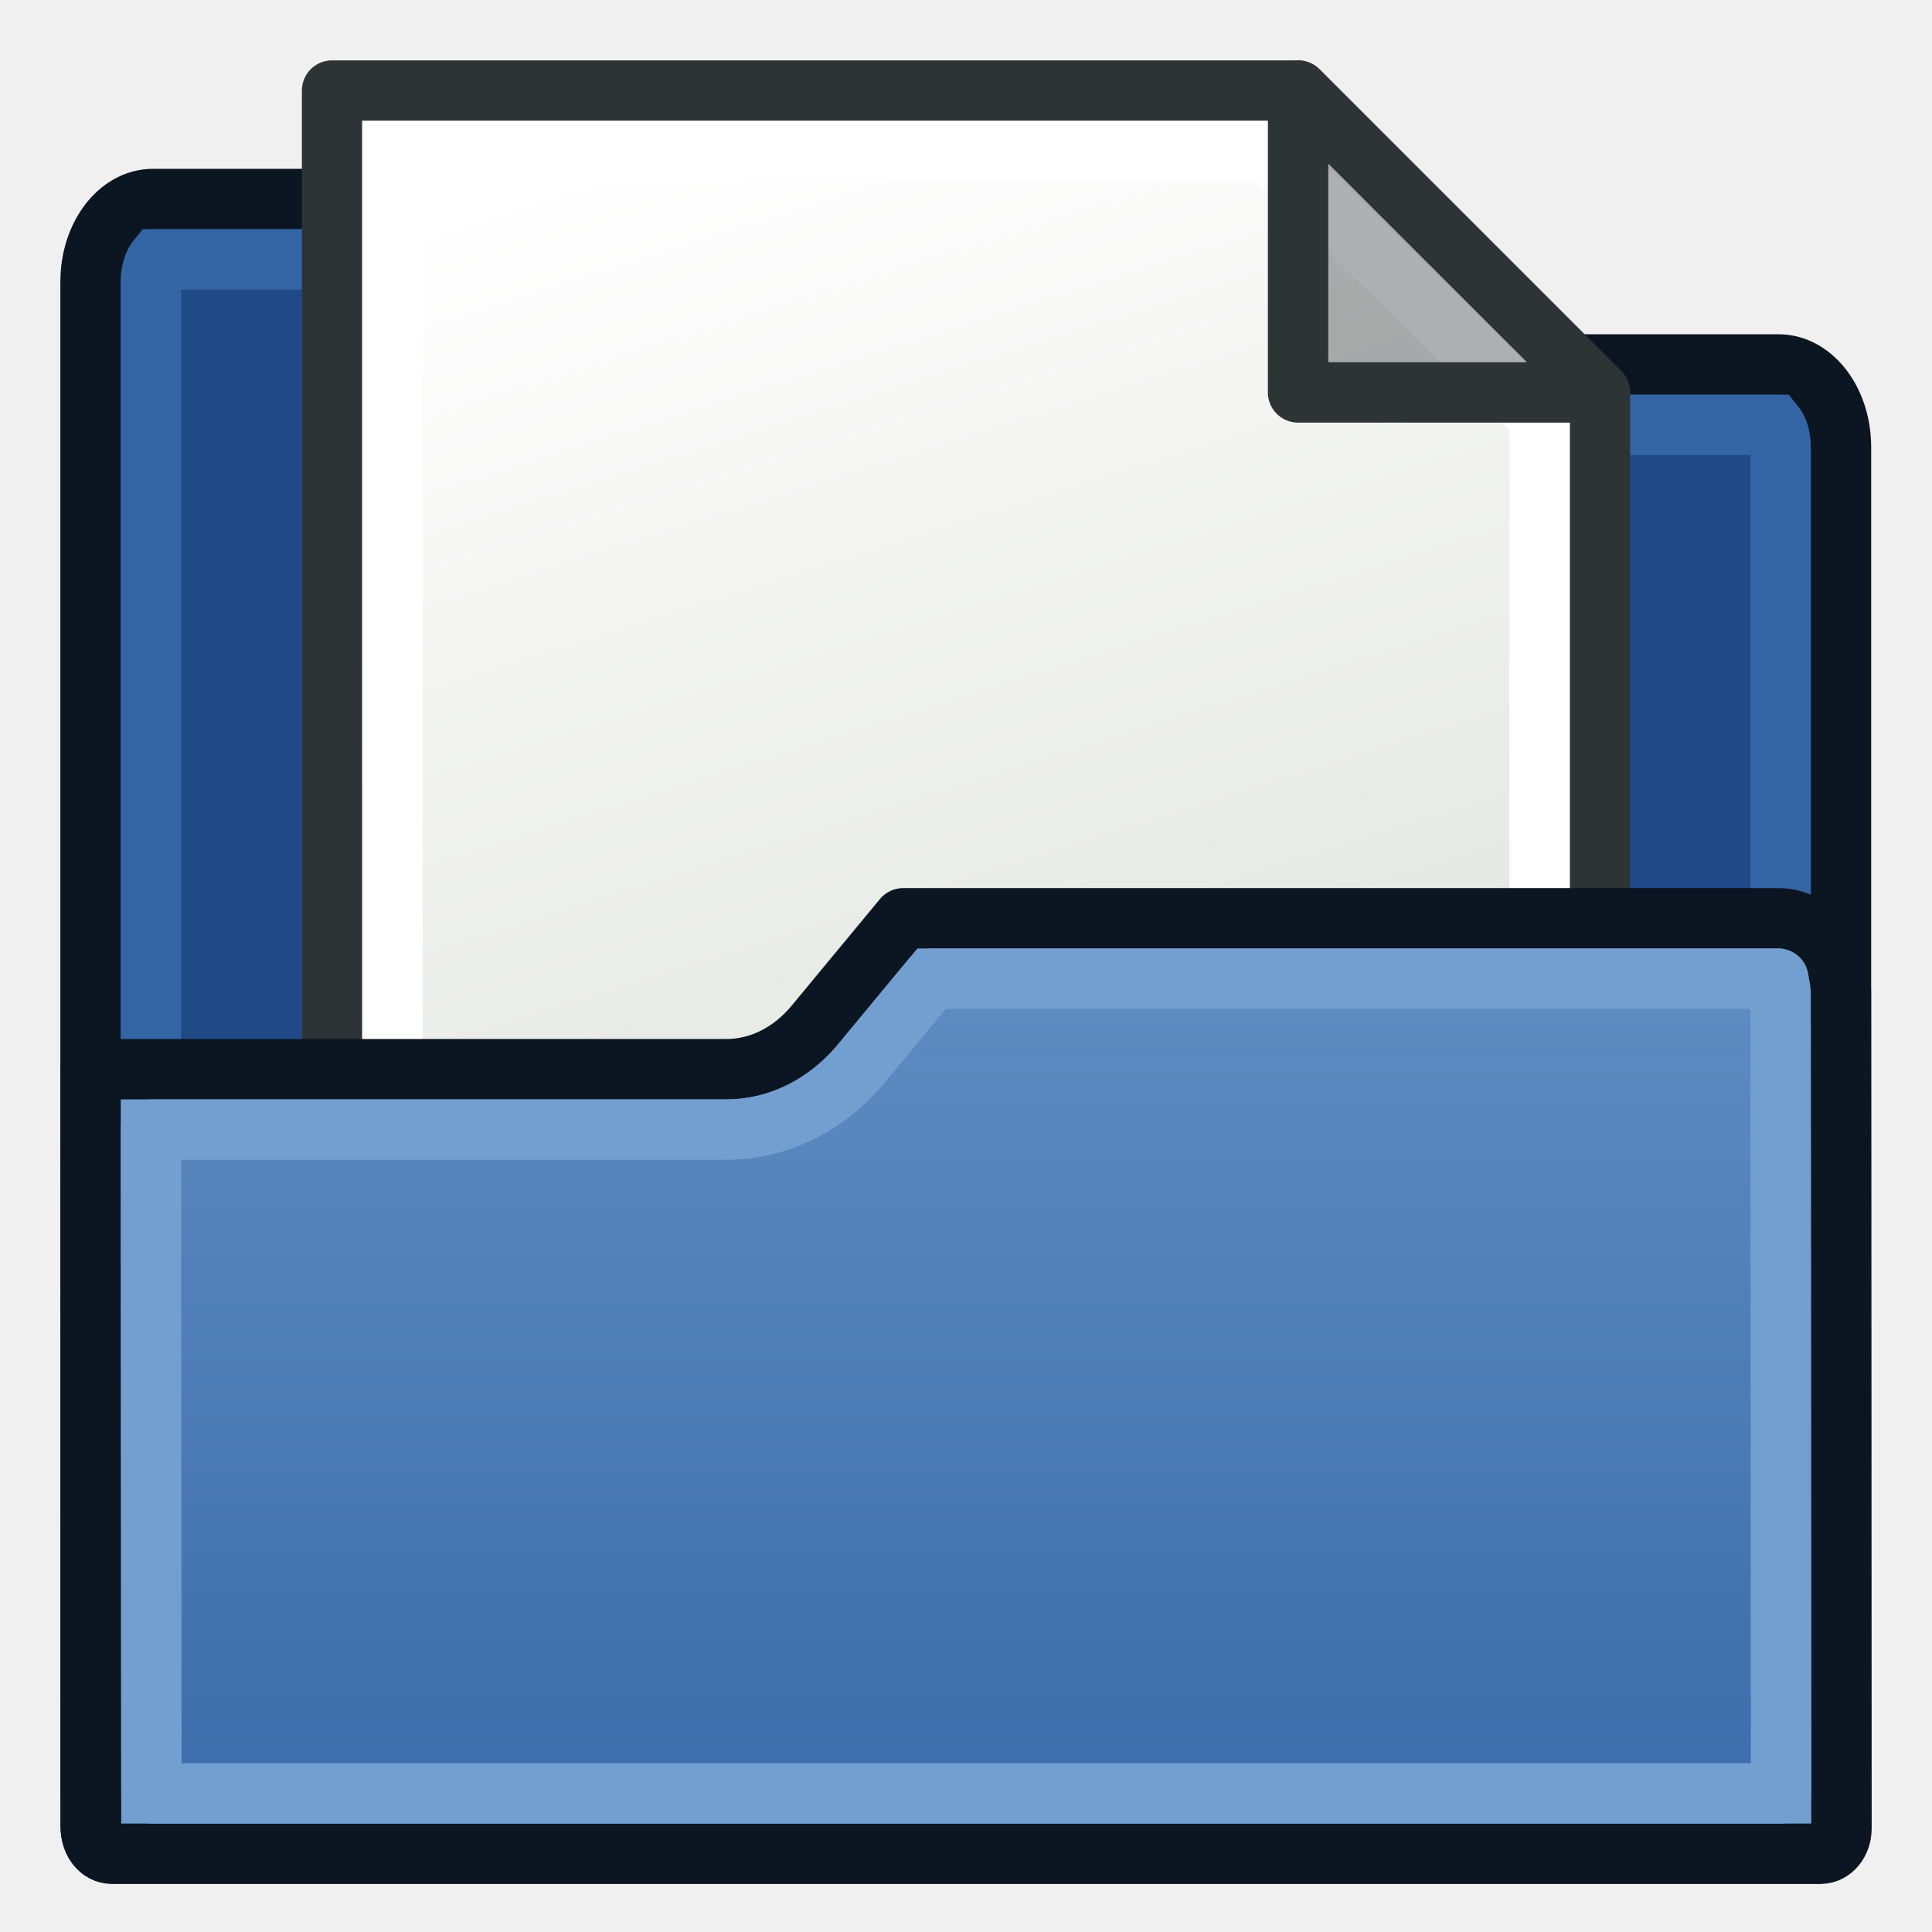
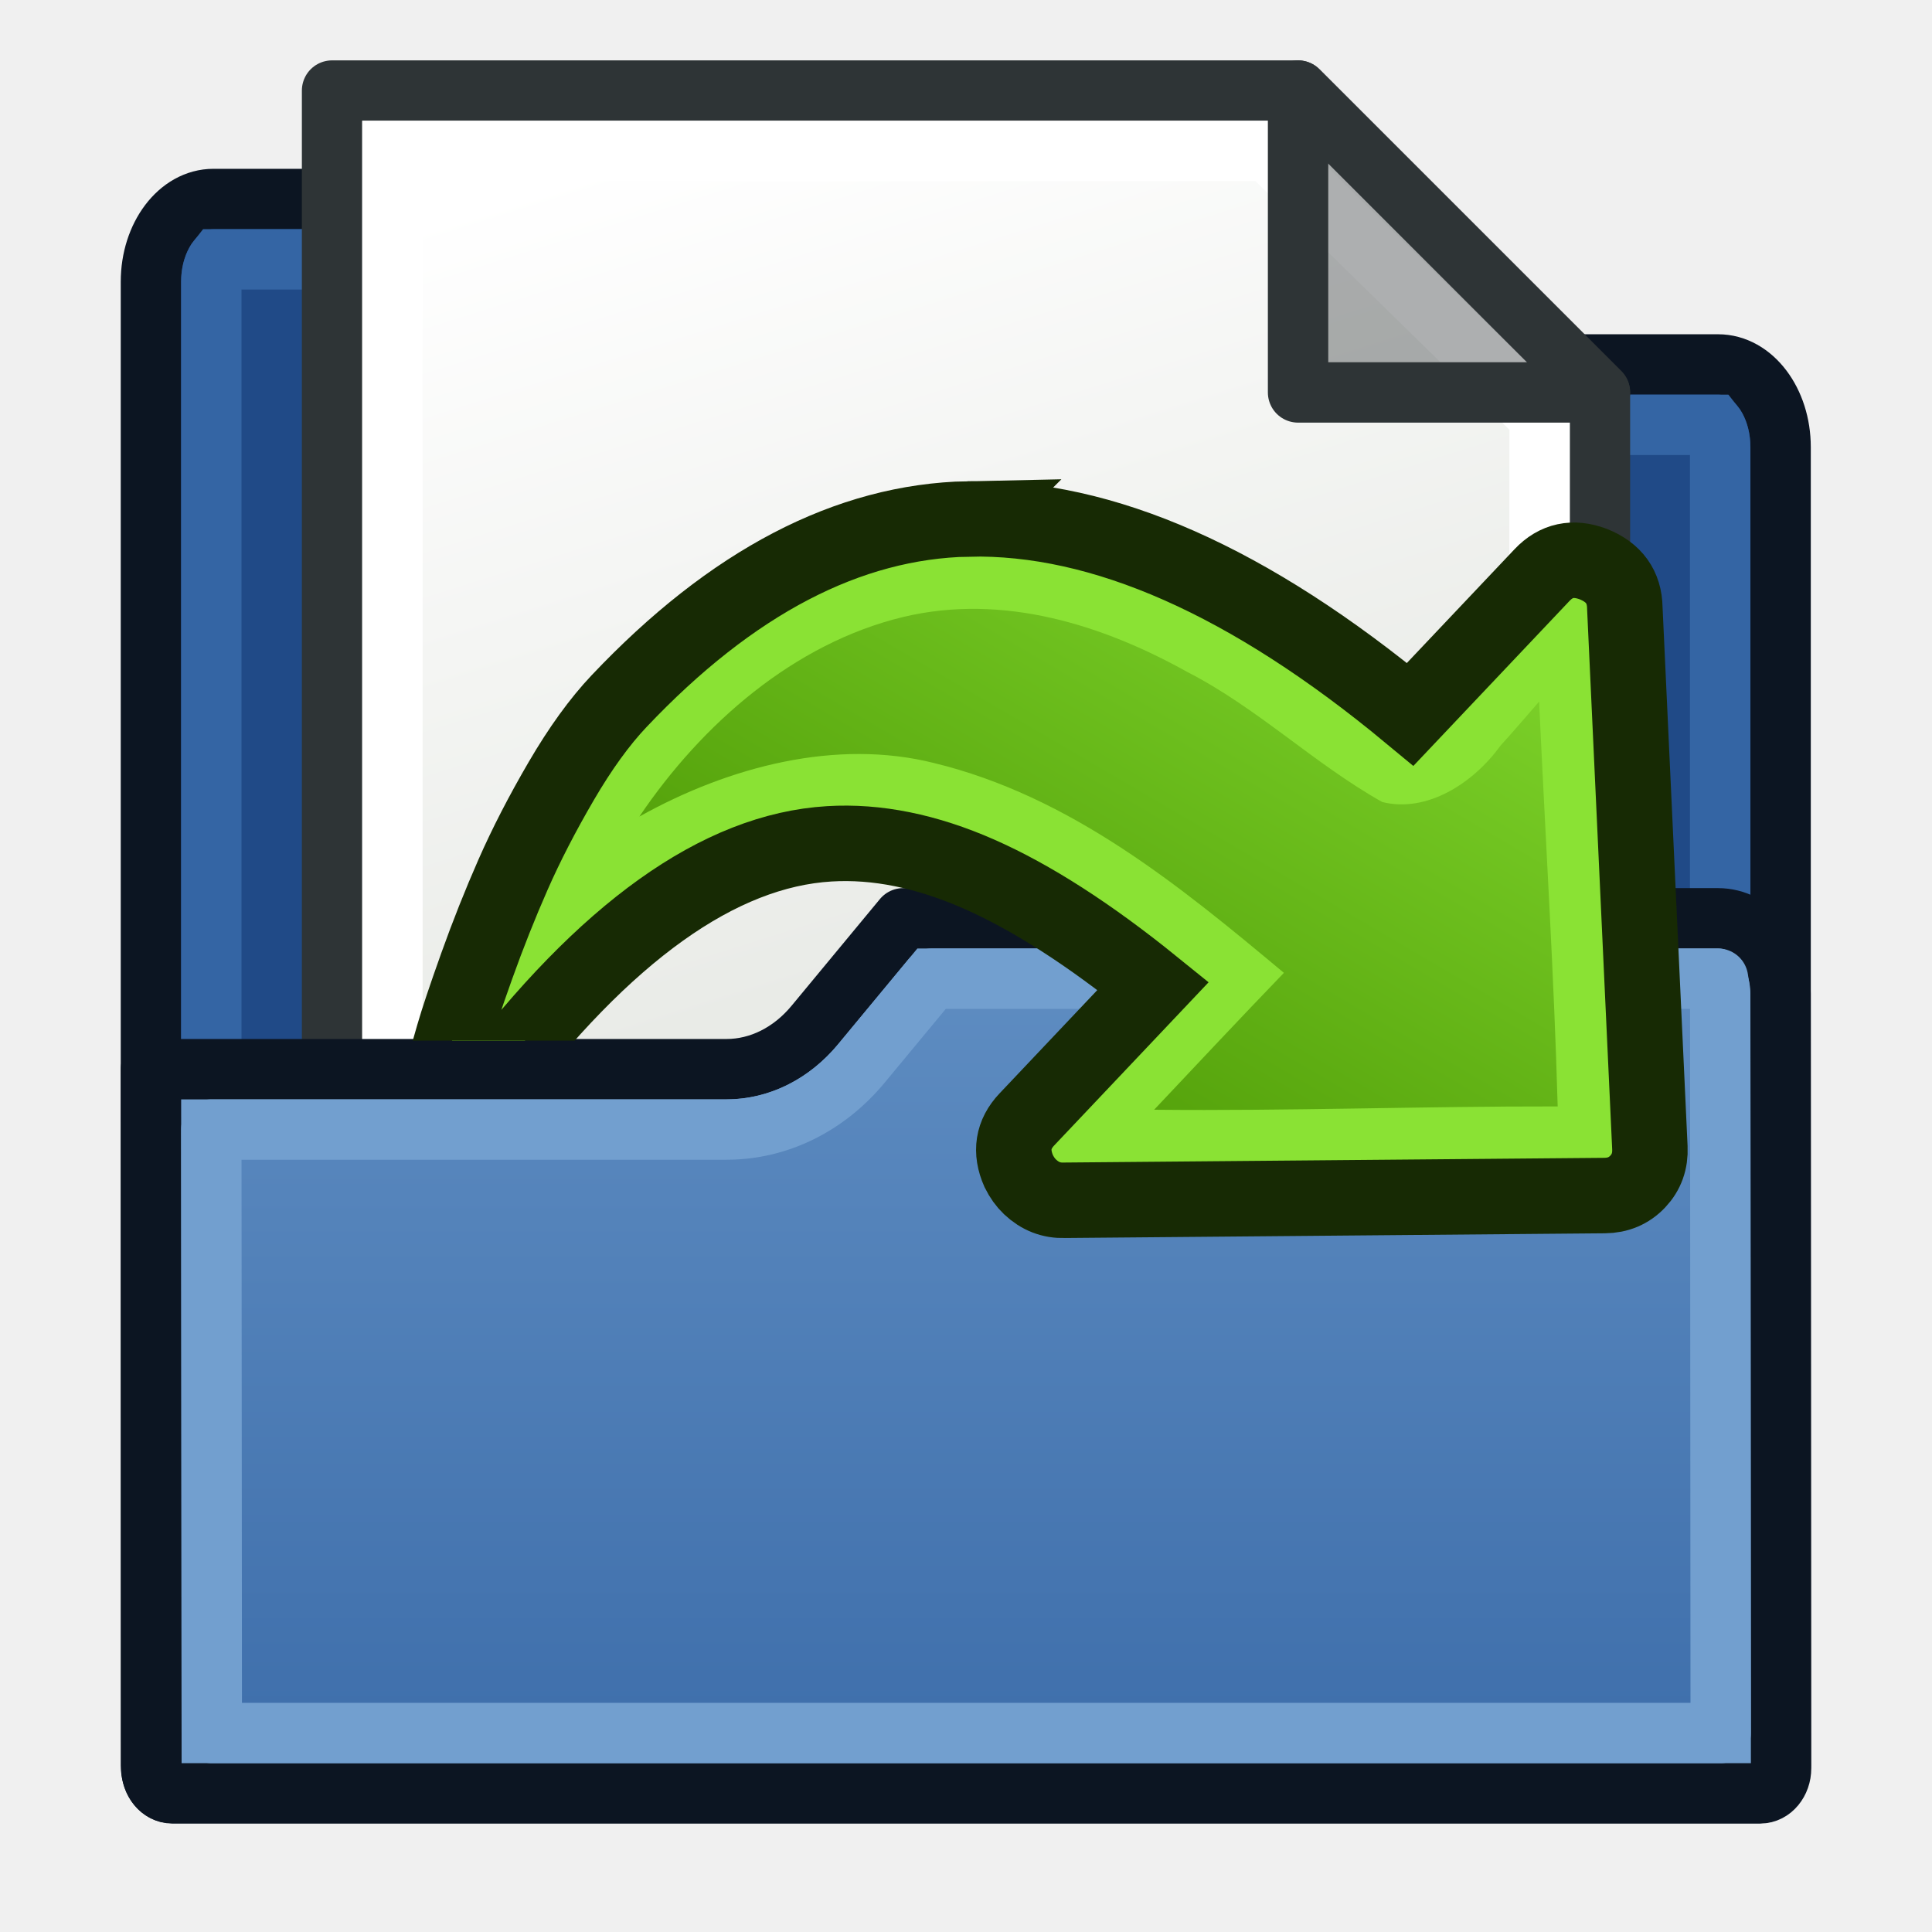
<svg xmlns="http://www.w3.org/2000/svg" xmlns:xlink="http://www.w3.org/1999/xlink" width="64" height="64" id="svg2869" version="1.1" viewBox="0 0 64 64">
  <defs id="defs2871">
    <linearGradient xlink:href="#linearGradient3765" id="linearGradient3771" x1="98" y1="1047.362" x2="81" y2="993.362" gradientUnits="userSpaceOnUse" gradientTransform="translate(-60,-988.3622)" />
    <linearGradient id="linearGradient3765">
      <stop style="stop-color:#d3d7cf;stop-opacity:1;" offset="0" id="stop3767" />
      <stop style="stop-color:#ffffff;stop-opacity:1" offset="1" id="stop3769" />
    </linearGradient>
    <linearGradient xlink:href="#linearGradient8" id="linearGradient9" x1="32" y1="64" x2="32" y2="14.42" gradientUnits="userSpaceOnUse" gradientTransform="translate(0,2)" />
    <linearGradient id="linearGradient8">
      <stop style="stop-color:#3465a4;stop-opacity:1" offset="0" id="stop8" />
      <stop style="stop-color:#729fcf;stop-opacity:1" offset="1" id="stop9" />
    </linearGradient>
+     <linearGradient xlink:href="#linearGradient3774" id="linearGradient5137" gradientUnits="userSpaceOnUse" gradientTransform="matrix(-0.5196405,0,0,0.5004219,1386.353,982.2138)" x1="288.112" y1="358.158" x2="372.525" y2="7.542" />
+     <linearGradient id="linearGradient3774">
+       <stop style="stop-color:#4e9a06;stop-opacity:1" offset="0" id="stop3776" />
+       <stop style="stop-color:#8ae234;stop-opacity:1" offset="1" id="stop3778" />
+     </linearGradient>
+     <clipPath clipPathUnits="userSpaceOnUse" id="clipPath1">
+       <path style="fill:none;stroke:none;stroke-width:2;stroke-linecap:round;stroke-linejoin:round;-inkscape-stroke:none" d="m 1128.236,1230.777 47.357,-44.816 90.139,-7.138 98.352,-93.074 -122.488,-129.434 -196.825,186.263 z" id="path2" />
+     </clipPath>
  </defs>
-   <path style="fill:#204a87;fill-opacity:1;stroke:#0c1522;stroke-width:2;stroke-linecap:round;stroke-miterlimit:4;stroke-dasharray:none;stroke-opacity:1;paint-order:normal" id="path4" d="M 29.922,12.073 26.993,8.198 C 26.217,7.17 25.163,6.592 24.065,6.592 H 5.071 c -1.144,0 -2.071,1.227 -2.071,2.74 V 60.484 c 0,0.504 0.309,0.913 0.69,0.913 H 60.295 c 0.381,0 0.69,-0.409 0.69,-0.913 V 14.813 c 0,-1.513 -0.927,-2.74 -2.071,-2.74 z" />
-   <path style="fill:#204a87;fill-opacity:1;stroke:#3465a4;stroke-width:2;stroke-linecap:round;stroke-miterlimit:4;stroke-dasharray:none;stroke-opacity:1;paint-order:normal" id="path7" d="M 5.209,8.592 H 24.064 c 0.375,0 0.875,0.203 1.334,0.811 l 3.527,4.67 h 29.85 c 0.008,0.01 0.018,0.023 0.027,0.037 0.011,0.016 0.022,0.032 0.033,0.053 0.08,0.145 0.148,0.361 0.148,0.65 v 44.586 H 5 V 9.332 C 5,9.044 5.068,8.829 5.148,8.684 c 0.011,-0.02 0.023,-0.039 0.033,-0.055 0.01,-0.014 0.019,-0.027 0.027,-0.037 z" />
+   <path style="fill:#204a87;fill-opacity:1;stroke:#0c1522;stroke-width:2;stroke-linecap:round;stroke-miterlimit:4;stroke-dasharray:none;stroke-opacity:1;paint-order:normal" id="path4" d="M 29.922,12.073 26.993,8.198 C 26.217,7.17 25.163,6.592 24.065,6.592 H 7.071 c -1.144,0 -2.071,1.227 -2.071,2.74 V 58.484 c 0,0.504 0.309,0.913 0.69,0.913 H 58.295 c 0.381,0 0.69,-0.409 0.69,-0.913 V 14.813 c 0,-1.513 -0.927,-2.74 -2.071,-2.74 z" />
+   <path style="fill:#204a87;fill-opacity:1;stroke:#3465a4;stroke-width:2;stroke-linecap:round;stroke-miterlimit:4;stroke-dasharray:none;stroke-opacity:1;paint-order:normal" id="path7" d="M 7.209,8.592 H 24.064 c 0.375,0 0.875,0.203 1.334,0.811 l 3.527,4.67 h 27.85 c 0.008,0.01 0.018,0.023 0.027,0.037 0.011,0.016 0.022,0.032 0.033,0.053 0.08,0.145 0.148,0.361 0.148,0.65 v 42.586 H 7 V 9.332 C 7,9.044 7.068,8.829 7.148,8.684 c 0.011,-0.02 0.023,-0.039 0.033,-0.055 0.01,-0.014 0.019,-0.027 0.027,-0.037 z" />
  <g id="layer3-3" style="display:inline">
-     <path style="fill:url(#linearGradient3771);fill-opacity:1;stroke:#2e3436;stroke-width:2;stroke-linecap:butt;stroke-linejoin:round;stroke-opacity:1" d="m 11,3 v 58 h 42 v -48 L 43,3 Z" id="path2991" />
+     <path style="fill:url(#linearGradient3771);fill-opacity:1;stroke:#2e3436;stroke-width:2;stroke-linecap:butt;stroke-linejoin:round;stroke-opacity:1" d="m 11,3 v 56 h 42 v -46 L 43,3 Z" id="path2991" />
    <path style="fill:none;stroke:#ffffff;stroke-width:2;stroke-linecap:butt;stroke-linejoin:miter;stroke-opacity:1" d="M 13,5 V 59 H 51 V 13.814 L 41.997,5 Z" id="path3763" />
    <path style="fill:#2e3436;fill-opacity:0.392;stroke:#2e3436;stroke-width:2;stroke-linecap:butt;stroke-linejoin:round;stroke-opacity:1" d="M 43,3 V 13 H 53 Z" id="path2993" />
  </g>
-   <path style="fill:#729fcf;fill-opacity:1;stroke:#0c1522;stroke-width:2;stroke-linecap:round;stroke-linejoin:round;stroke-miterlimit:4;stroke-dasharray:none;stroke-opacity:1;paint-order:normal" id="path6" d="m 29.919,30.42 -2.927,3.535 C 26.216,34.892 25.162,35.418 24.064,35.418 H 3 l 0.016,25.156 c 2.171e-4,0.46 0.309,0.833 0.691,0.833 h 56.604 c 0.381,0 0.69,-0.373 0.69,-0.833 L 60.983,32.919 C 60.983,31.539 60.055,30.42 58.912,30.42 H 29.919 Z" />
-   <path style="fill:url(#linearGradient9);fill-opacity:1;stroke:#729fcf;stroke-width:2;stroke-linecap:round;stroke-linejoin:round;stroke-miterlimit:4;stroke-dasharray:none;stroke-opacity:1;paint-order:normal" id="path8" d="m 30.861,32.42 h 28.051 c 0,0 0.072,0.464 0.072,0.5 L 59,59.408 H 5.016 L 5,37.418 h 19.064 c 1.756,0 3.35,-0.836 4.469,-2.188 z" />
+   <path style="fill:#729fcf;fill-opacity:1;stroke:#0c1522;stroke-width:2;stroke-linecap:round;stroke-linejoin:round;stroke-miterlimit:4;stroke-dasharray:none;stroke-opacity:1;paint-order:normal" id="path6" d="m 29.919,30.42 -2.927,3.535 C 26.216,34.892 25.162,35.418 24.064,35.418 H 5 l 0.016,23.156 c 2.171e-4,0.46 0.309,0.833 0.691,0.833 h 52.604 c 0.381,0 0.69,-0.373 0.69,-0.833 L 58.983,32.919 C 58.983,31.539 58.055,30.42 56.912,30.42 H 29.919 Z" />
+   <path style="fill:url(#linearGradient9);fill-opacity:1;stroke:#729fcf;stroke-width:2;stroke-linecap:round;stroke-linejoin:round;stroke-miterlimit:4;stroke-dasharray:none;stroke-opacity:1;paint-order:normal" id="path8" d="m 30.861,32.42 h 26.051 c 0,0 0.072,0.464 0.072,0.5 L 57,57.408 H 7.016 L 7,37.418 h 17.064 c 1.756,0 3.35,-0.836 4.469,-2.188 z" />
+   <g transform="matrix(0.1232518,0.1166378,-0.1166378,0.1232518,16.17342,-248.8178)" id="g4218" clip-path="url(#clipPath1)">
+     <path style="opacity:1;fill:#8ae234;fill-opacity:1;stroke:#172a04;stroke-width:14.733;stroke-miterlimit:4;stroke-dasharray:none;stroke-opacity:1" d="m 1145.565,1074.154 c 18.594,-18.383 48.217,-28.906 88.869,-31.574 v -37.433 c 0,-4 1.929,-6.81 5.787,-8.43 4.055,-1.616 7.517,-0.952 10.385,2.001 l 75.958,73.151 c 1.88,1.812 2.818,3.954 2.818,6.43 0,2.477 -0.939,4.619 -2.818,6.429 l -75.96,73.15 c -1.783,1.81 -4.006,2.715 -6.677,2.715 -1.187,0 -2.422,-0.238 -3.708,-0.714 -3.857,-1.62 -5.788,-4.427 -5.788,-8.43 v -35.862 c -15.923,1.239 -29.15,3.739 -39.688,7.501 -10.533,3.763 -18.964,9.025 -25.295,15.788 -14.738,15.716 -19.981,42.621 -15.727,80.724 0.195,2.478 -0.939,4.096 -3.413,4.858 -0.297,0.097 -0.741,0.142 -1.335,0.142 -1.978,0 -3.361,-0.809 -4.154,-2.429 l -2.967,-5.715 c -1.383,-2.668 -3.386,-6.978 -6.007,-12.931 -2.619,-5.956 -4.997,-11.907 -7.124,-17.861 -2.127,-5.952 -4.03,-12.524 -5.712,-19.715 -1.681,-7.194 -2.522,-13.551 -2.522,-19.074 0,-32.004 8.361,-56.243 25.078,-72.722 z" id="path4228" />
+     <path id="path5135" d="m 1252.646,1025.062 c 18.444,17.762 37.163,35.196 55.306,53.324 -19.091,18.007 -37.542,36.784 -56.775,54.618 -0.018,-12.274 -0.087,-24.549 0.032,-36.823 -26.446,1.641 -53.969,3.575 -77.82,17.23 -17.009,9.58 -28.488,27.811 -34.539,47.088 -3.574,-21.597 -1.29,-45.341 10.607,-63.661 11.027,-16.901 29.536,-25.727 47.629,-30.34 14.784,-4.328 30.256,-4.013 45.128,-7.726 7.839,-4.398 10.419,-14.928 9.218,-23.842 -0.062,-3.792 -0.289,-7.633 -0.432,-11.451 0.549,0.527 1.098,1.055 1.647,1.583 z" style="opacity:1;fill:url(#linearGradient5137);fill-opacity:1;stroke:none;stroke-width:34.753;stroke-miterlimit:4;stroke-dasharray:none;stroke-opacity:1" />
+   </g>
</svg>
